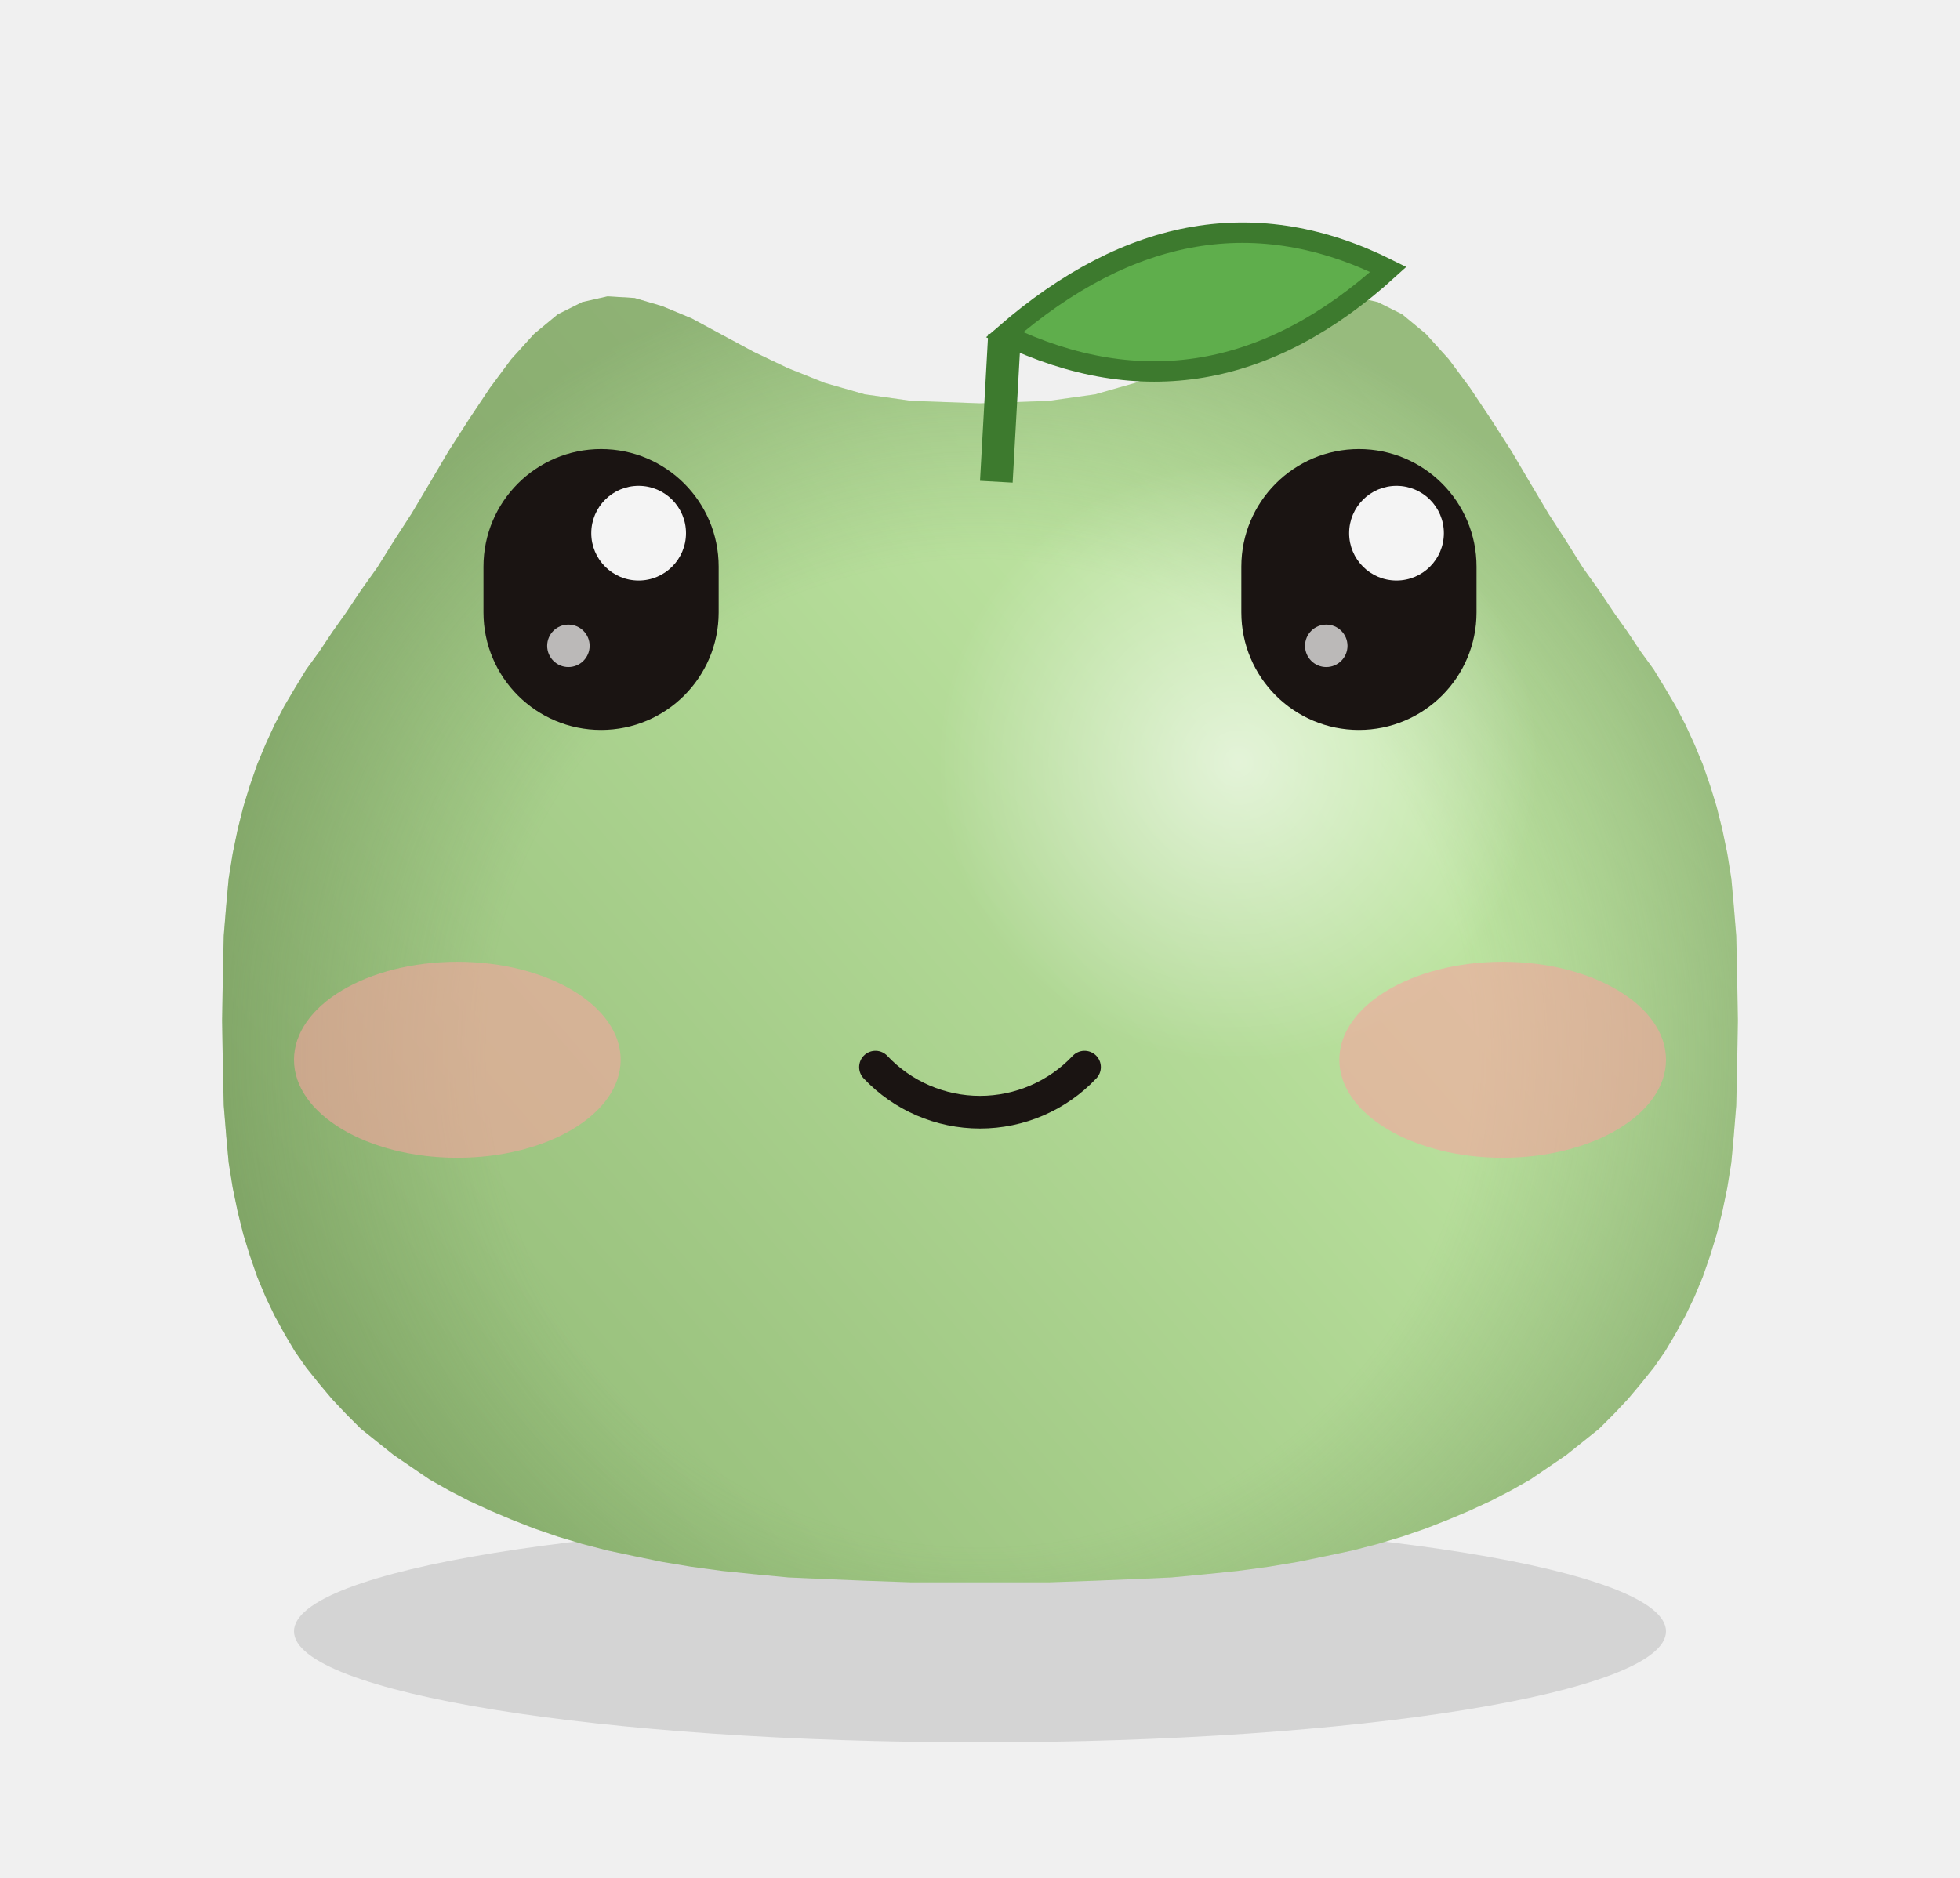
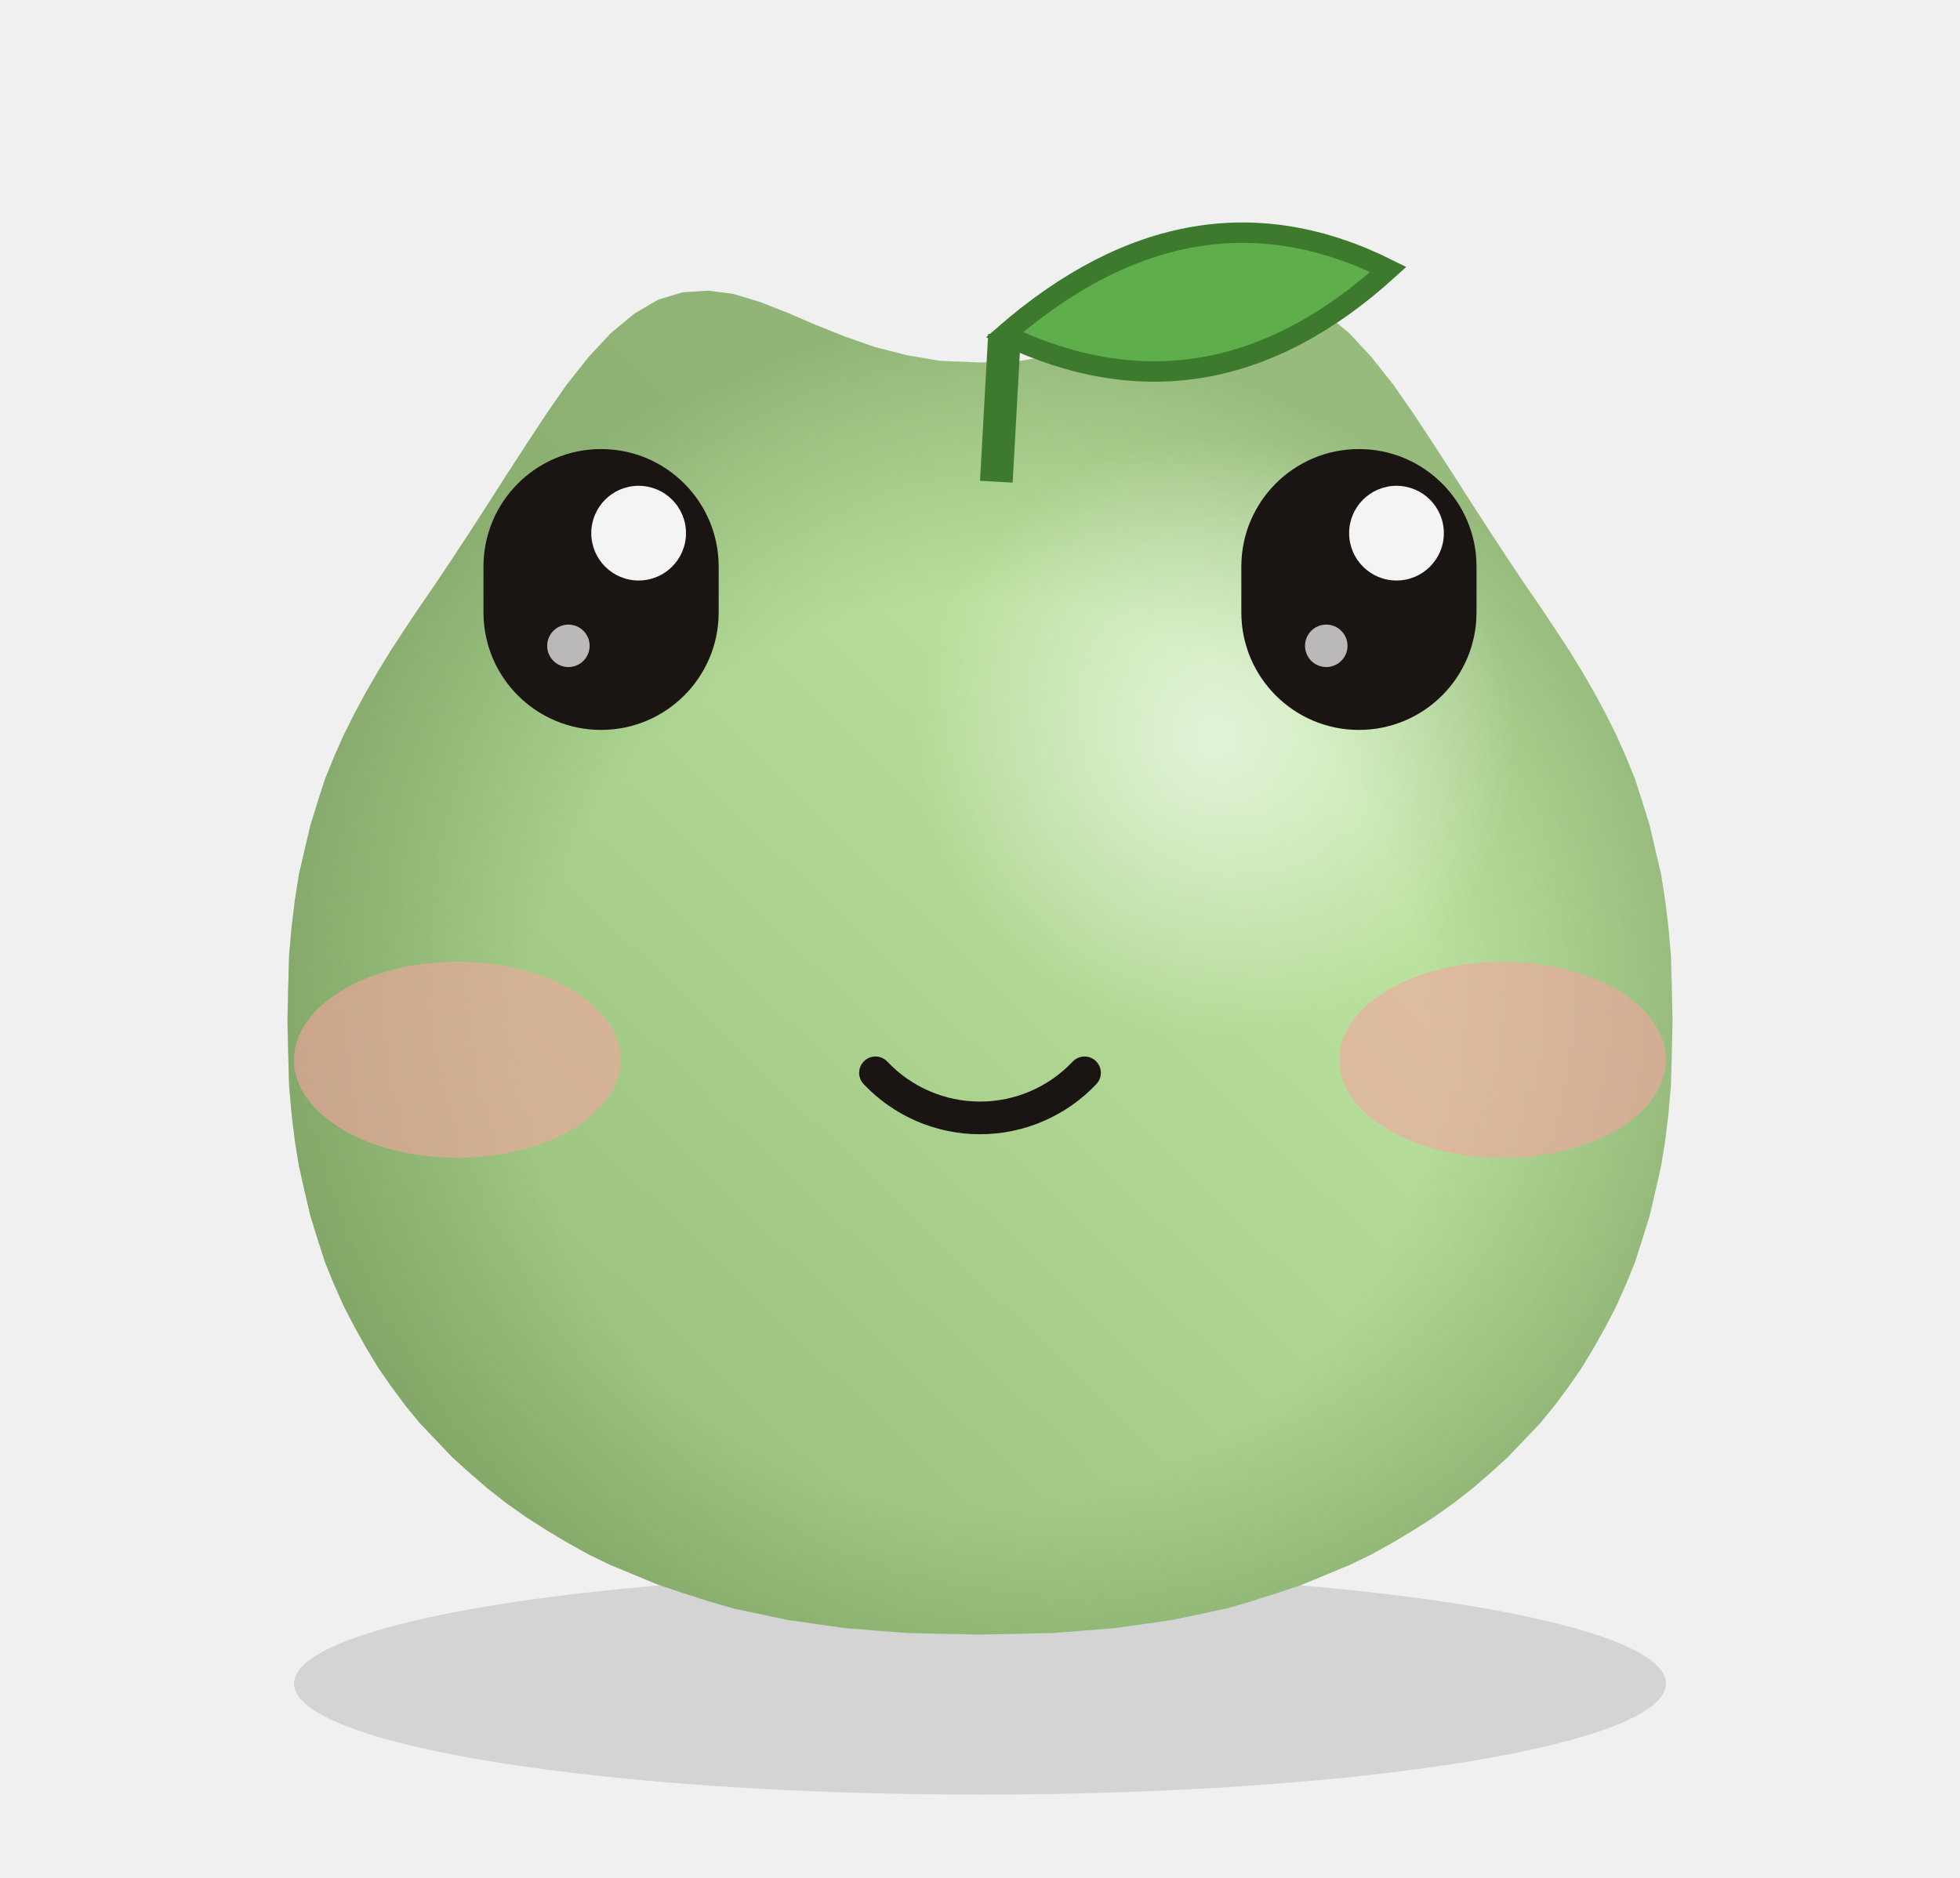
<svg xmlns="http://www.w3.org/2000/svg" viewBox="-120 -125 240 230" width="240" height="230">
  <defs>
-     <linearGradient id="g" gradientUnits="userSpaceOnUse" x1="65.0" y1="-58.5" x2="-74.2" y2="61.9">
+     <linearGradient id="g" gradientUnits="userSpaceOnUse" x1="59.4" y1="-63.9" x2="-67.8" y2="67.7">
      <stop offset="0" stop-color="#c7eeab" />
      <stop offset="1" stop-color="#91b975" />
    </linearGradient>
-     <radialGradient id="r" gradientUnits="userSpaceOnUse" cx="0" cy="4" r="97.4">
+     <radialGradient id="r" gradientUnits="userSpaceOnUse" cx="0" cy="4" r="89.0">
      <stop offset=".62" stop-color="#678850" stop-opacity="0" />
      <stop offset="1" stop-color="#678850" stop-opacity=".5" />
    </radialGradient>
-     <radialGradient id="h" gradientUnits="userSpaceOnUse" cx="31.6" cy="-31.6" r="36.8">
+     <radialGradient id="h" gradientUnits="userSpaceOnUse" cx="28.8" cy="-34.6" r="36.8">
      <stop offset="0" stop-color="#fff" stop-opacity=".6" />
      <stop offset="1" stop-color="#fff" stop-opacity="0" />
    </radialGradient>
  </defs>
-   <ellipse cx="0" cy="74.8" rx="84.0" ry="13.6" fill="#000" opacity=".12" />
-   <path d="M92.8 0.0 L92.7 6.3 L92.6 10.4 L92.3 14.1 L92.0 17.4 L91.5 20.5 L90.9 23.4 L90.2 26.2 L89.4 28.8 L88.5 31.4 L87.5 33.8 L86.4 36.1 L85.2 38.3 L83.9 40.5 L82.5 42.5 L80.9 44.5 L79.3 46.4 L77.6 48.2 L75.8 50.0 L73.8 51.6 L71.8 53.2 L69.6 54.7 L67.4 56.2 L65.1 57.5 L62.6 58.8 L60.0 60.0 L57.4 61.1 L54.6 62.2 L51.7 63.2 L48.7 64.1 L45.6 64.9 L42.3 65.6 L38.9 66.3 L35.3 66.9 L31.6 67.4 L27.7 67.8 L23.5 68.2 L19.0 68.4 L14.1 68.6 L8.4 68.8 L0.0 68.8 L-8.4 68.8 L-14.1 68.6 L-19.0 68.4 L-23.5 68.2 L-27.7 67.8 L-31.6 67.4 L-35.3 66.9 L-38.9 66.3 L-42.3 65.6 L-45.6 64.9 L-48.7 64.1 L-51.7 63.2 L-54.6 62.2 L-57.4 61.1 L-60.0 60.0 L-62.6 58.8 L-65.1 57.5 L-67.4 56.2 L-69.6 54.7 L-71.8 53.2 L-73.8 51.6 L-75.8 50.0 L-77.6 48.2 L-79.3 46.4 L-80.9 44.5 L-82.5 42.5 L-83.9 40.5 L-85.2 38.3 L-86.4 36.1 L-87.5 33.8 L-88.5 31.4 L-89.4 28.8 L-90.2 26.2 L-90.9 23.4 L-91.5 20.5 L-92.0 17.4 L-92.3 14.1 L-92.6 10.4 L-92.7 6.3 L-92.8 0.0 L-92.7 -6.3 L-92.6 -10.4 L-92.3 -14.1 L-92.0 -17.4 L-91.5 -20.5 L-90.9 -23.4 L-90.2 -26.2 L-89.4 -28.8 L-88.5 -31.4 L-87.5 -33.8 L-86.4 -36.2 L-85.2 -38.5 L-83.9 -40.7 L-82.5 -43.0 L-80.9 -45.2 L-79.3 -47.6 L-77.6 -50.0 L-75.8 -52.7 L-73.8 -55.5 L-71.8 -58.7 L-69.6 -62.1 L-67.4 -65.8 L-65.1 -69.7 L-62.6 -73.6 L-60.0 -77.5 L-57.4 -81.0 L-54.6 -84.1 L-51.7 -86.5 L-48.7 -88.0 L-45.6 -88.7 L-42.3 -88.5 L-38.9 -87.5 L-35.3 -86.0 L-31.6 -84.0 L-27.7 -81.9 L-23.5 -79.9 L-19.0 -78.1 L-14.1 -76.7 L-8.4 -75.9 L-0.0 -75.6 L8.4 -75.9 L14.1 -76.7 L19.0 -78.1 L23.5 -79.9 L27.7 -81.9 L31.6 -84.0 L35.3 -86.0 L38.9 -87.5 L42.3 -88.5 L45.6 -88.7 L48.7 -88.0 L51.7 -86.5 L54.6 -84.1 L57.4 -81.0 L60.0 -77.5 L62.6 -73.6 L65.1 -69.7 L67.4 -65.8 L69.6 -62.1 L71.8 -58.7 L73.8 -55.5 L75.8 -52.7 L77.6 -50.0 L79.3 -47.6 L80.9 -45.2 L82.5 -43.0 L83.9 -40.7 L85.2 -38.5 L86.4 -36.2 L87.5 -33.8 L88.5 -31.4 L89.4 -28.8 L90.2 -26.2 L90.9 -23.4 L91.5 -20.5 L92.0 -17.4 L92.3 -14.1 L92.6 -10.4 L92.7 -6.3Z" fill="url(#g)" />
-   <path d="M92.8 0.0 L92.7 6.3 L92.6 10.4 L92.3 14.1 L92.0 17.4 L91.5 20.5 L90.9 23.4 L90.2 26.2 L89.4 28.8 L88.5 31.4 L87.5 33.8 L86.4 36.1 L85.2 38.3 L83.9 40.5 L82.5 42.5 L80.9 44.5 L79.3 46.4 L77.6 48.2 L75.8 50.0 L73.8 51.6 L71.8 53.2 L69.6 54.7 L67.4 56.2 L65.1 57.5 L62.6 58.8 L60.0 60.0 L57.4 61.1 L54.6 62.2 L51.7 63.2 L48.7 64.1 L45.6 64.9 L42.3 65.6 L38.9 66.3 L35.3 66.9 L31.6 67.4 L27.7 67.8 L23.5 68.2 L19.0 68.4 L14.1 68.6 L8.4 68.8 L0.0 68.8 L-8.4 68.8 L-14.1 68.6 L-19.0 68.4 L-23.5 68.2 L-27.7 67.8 L-31.6 67.4 L-35.3 66.9 L-38.9 66.3 L-42.3 65.6 L-45.6 64.9 L-48.7 64.1 L-51.7 63.2 L-54.6 62.2 L-57.4 61.1 L-60.0 60.0 L-62.6 58.8 L-65.1 57.5 L-67.4 56.2 L-69.6 54.7 L-71.8 53.2 L-73.8 51.6 L-75.8 50.0 L-77.6 48.2 L-79.3 46.4 L-80.9 44.5 L-82.5 42.5 L-83.9 40.5 L-85.2 38.3 L-86.4 36.1 L-87.5 33.8 L-88.5 31.4 L-89.4 28.8 L-90.2 26.2 L-90.9 23.4 L-91.5 20.5 L-92.0 17.4 L-92.3 14.1 L-92.6 10.4 L-92.7 6.3 L-92.8 0.0 L-92.7 -6.3 L-92.6 -10.4 L-92.3 -14.1 L-92.0 -17.4 L-91.5 -20.5 L-90.9 -23.4 L-90.2 -26.2 L-89.4 -28.8 L-88.5 -31.4 L-87.5 -33.8 L-86.4 -36.2 L-85.2 -38.5 L-83.9 -40.7 L-82.5 -43.0 L-80.9 -45.2 L-79.3 -47.6 L-77.6 -50.0 L-75.8 -52.7 L-73.8 -55.5 L-71.8 -58.7 L-69.6 -62.1 L-67.4 -65.8 L-65.1 -69.7 L-62.6 -73.6 L-60.0 -77.5 L-57.4 -81.0 L-54.6 -84.1 L-51.7 -86.5 L-48.7 -88.0 L-45.6 -88.7 L-42.3 -88.5 L-38.9 -87.5 L-35.3 -86.0 L-31.6 -84.0 L-27.7 -81.9 L-23.5 -79.9 L-19.0 -78.1 L-14.1 -76.7 L-8.4 -75.9 L-0.0 -75.6 L8.4 -75.9 L14.1 -76.7 L19.0 -78.1 L23.5 -79.9 L27.7 -81.9 L31.6 -84.0 L35.3 -86.0 L38.9 -87.5 L42.3 -88.5 L45.6 -88.7 L48.7 -88.0 L51.7 -86.5 L54.6 -84.1 L57.4 -81.0 L60.0 -77.5 L62.6 -73.6 L65.1 -69.7 L67.4 -65.8 L69.6 -62.1 L71.8 -58.7 L73.8 -55.5 L75.8 -52.7 L77.6 -50.0 L79.3 -47.6 L80.9 -45.2 L82.5 -43.0 L83.9 -40.7 L85.2 -38.5 L86.4 -36.2 L87.5 -33.8 L88.5 -31.4 L89.4 -28.8 L90.2 -26.2 L90.9 -23.4 L91.5 -20.5 L92.0 -17.4 L92.3 -14.1 L92.6 -10.4 L92.7 -6.3Z" fill="url(#r)" />
-   <path d="M92.8 0.0 L92.7 6.3 L92.6 10.4 L92.3 14.1 L92.0 17.4 L91.5 20.5 L90.9 23.4 L90.2 26.2 L89.4 28.8 L88.5 31.4 L87.5 33.8 L86.4 36.1 L85.2 38.3 L83.9 40.5 L82.5 42.5 L80.9 44.5 L79.3 46.4 L77.6 48.2 L75.8 50.0 L73.8 51.6 L71.8 53.2 L69.6 54.7 L67.4 56.2 L65.1 57.5 L62.6 58.8 L60.0 60.0 L57.4 61.1 L54.6 62.2 L51.7 63.2 L48.7 64.1 L45.6 64.9 L42.3 65.6 L38.9 66.3 L35.3 66.9 L31.6 67.4 L27.7 67.8 L23.5 68.2 L19.0 68.4 L14.1 68.6 L8.4 68.8 L0.0 68.8 L-8.4 68.8 L-14.1 68.6 L-19.0 68.4 L-23.5 68.2 L-27.7 67.8 L-31.6 67.4 L-35.3 66.9 L-38.9 66.3 L-42.3 65.6 L-45.6 64.9 L-48.7 64.1 L-51.7 63.2 L-54.6 62.2 L-57.4 61.1 L-60.0 60.0 L-62.6 58.8 L-65.1 57.5 L-67.4 56.2 L-69.6 54.7 L-71.8 53.2 L-73.8 51.6 L-75.8 50.0 L-77.6 48.2 L-79.3 46.4 L-80.9 44.5 L-82.5 42.5 L-83.9 40.5 L-85.2 38.3 L-86.4 36.1 L-87.5 33.8 L-88.5 31.4 L-89.4 28.8 L-90.2 26.2 L-90.9 23.4 L-91.5 20.5 L-92.0 17.4 L-92.3 14.1 L-92.6 10.4 L-92.7 6.3 L-92.8 0.0 L-92.7 -6.3 L-92.6 -10.4 L-92.3 -14.1 L-92.0 -17.4 L-91.5 -20.5 L-90.9 -23.4 L-90.2 -26.2 L-89.4 -28.8 L-88.5 -31.4 L-87.5 -33.8 L-86.4 -36.2 L-85.2 -38.5 L-83.9 -40.7 L-82.5 -43.0 L-80.9 -45.2 L-79.3 -47.6 L-77.6 -50.0 L-75.8 -52.7 L-73.8 -55.5 L-71.8 -58.7 L-69.6 -62.1 L-67.4 -65.8 L-65.1 -69.7 L-62.6 -73.6 L-60.0 -77.5 L-57.4 -81.0 L-54.6 -84.1 L-51.7 -86.5 L-48.7 -88.0 L-45.6 -88.7 L-42.3 -88.5 L-38.9 -87.5 L-35.3 -86.0 L-31.6 -84.0 L-27.7 -81.9 L-23.5 -79.9 L-19.0 -78.1 L-14.1 -76.7 L-8.4 -75.9 L-0.0 -75.6 L8.4 -75.9 L14.1 -76.7 L19.0 -78.1 L23.5 -79.9 L27.7 -81.9 L31.6 -84.0 L35.3 -86.0 L38.9 -87.5 L42.3 -88.5 L45.6 -88.7 L48.7 -88.0 L51.7 -86.5 L54.6 -84.1 L57.4 -81.0 L60.0 -77.5 L62.6 -73.6 L65.1 -69.7 L67.4 -65.8 L69.6 -62.1 L71.8 -58.7 L73.8 -55.5 L75.8 -52.7 L77.6 -50.0 L79.3 -47.6 L80.9 -45.2 L82.5 -43.0 L83.9 -40.7 L85.2 -38.5 L86.4 -36.2 L87.5 -33.8 L88.5 -31.4 L89.4 -28.8 L90.2 -26.2 L90.9 -23.4 L91.5 -20.5 L92.0 -17.4 L92.3 -14.1 L92.6 -10.4 L92.7 -6.3Z" fill="url(#h)" />
+   <ellipse cx="0" cy="81.2" rx="84.0" ry="13.6" fill="#000" opacity=".12" />
+   <path d="M84.8 0.0 L84.7 4.4 L84.6 8.0 L84.3 11.4 L83.9 14.7 L83.4 17.8 L82.7 20.9 L82.0 23.9 L81.1 26.8 L80.2 29.6 L79.1 32.3 L77.9 35.0 L76.6 37.5 L75.2 40.0 L73.7 42.5 L72.1 44.8 L70.4 47.1 L68.6 49.3 L66.6 51.4 L64.6 53.5 L62.5 55.4 L60.3 57.3 L58.0 59.1 L55.6 60.8 L53.1 62.4 L50.6 63.9 L47.9 65.4 L45.2 66.7 L42.3 67.9 L39.4 69.1 L36.4 70.1 L33.3 71.1 L30.2 72.0 L26.9 72.7 L23.6 73.4 L20.1 73.9 L16.6 74.4 L12.9 74.7 L9.0 75.0 L4.9 75.1 L0.0 75.2 L-4.9 75.1 L-9.0 75.0 L-12.9 74.7 L-16.6 74.4 L-20.1 73.9 L-23.6 73.4 L-26.9 72.7 L-30.2 72.0 L-33.3 71.1 L-36.4 70.1 L-39.4 69.1 L-42.3 67.9 L-45.2 66.7 L-47.9 65.4 L-50.6 63.9 L-53.1 62.4 L-55.6 60.8 L-58.0 59.1 L-60.3 57.3 L-62.5 55.4 L-64.6 53.5 L-66.6 51.4 L-68.6 49.3 L-70.4 47.1 L-72.1 44.8 L-73.7 42.5 L-75.2 40.0 L-76.6 37.5 L-77.9 35.0 L-79.1 32.3 L-80.2 29.6 L-81.1 26.8 L-82.0 23.9 L-82.7 20.9 L-83.4 17.8 L-83.9 14.7 L-84.3 11.4 L-84.6 8.0 L-84.7 4.4 L-84.8 0.0 L-84.7 -4.4 L-84.6 -8.0 L-84.3 -11.4 L-83.9 -14.7 L-83.4 -17.9 L-82.7 -20.9 L-82.0 -23.9 L-81.1 -26.8 L-80.2 -29.6 L-79.1 -32.3 L-77.9 -35.0 L-76.6 -37.6 L-75.2 -40.2 L-73.7 -42.8 L-72.1 -45.4 L-70.4 -48.0 L-68.6 -50.7 L-66.6 -53.6 L-64.6 -56.6 L-62.5 -59.8 L-60.3 -63.2 L-58.0 -66.8 L-55.6 -70.5 L-53.1 -74.3 L-50.6 -77.9 L-47.9 -81.3 L-45.2 -84.2 L-42.3 -86.6 L-39.4 -88.3 L-36.4 -89.2 L-33.3 -89.4 L-30.2 -89.0 L-26.9 -88.0 L-23.6 -86.7 L-20.1 -85.2 L-16.6 -83.8 L-12.9 -82.5 L-9.0 -81.5 L-4.9 -80.8 L-0.0 -80.6 L4.9 -80.8 L9.0 -81.5 L12.9 -82.5 L16.6 -83.8 L20.1 -85.2 L23.6 -86.7 L26.9 -88.0 L30.2 -89.0 L33.3 -89.4 L36.4 -89.2 L39.4 -88.3 L42.3 -86.6 L45.2 -84.2 L47.9 -81.3 L50.6 -77.9 L53.1 -74.3 L55.6 -70.5 L58.0 -66.8 L60.3 -63.2 L62.5 -59.8 L64.6 -56.6 L66.6 -53.6 L68.6 -50.7 L70.4 -48.0 L72.1 -45.4 L73.7 -42.8 L75.2 -40.2 L76.6 -37.6 L77.9 -35.0 L79.1 -32.3 L80.2 -29.6 L81.1 -26.8 L82.0 -23.9 L82.7 -20.9 L83.4 -17.9 L83.9 -14.7 L84.3 -11.4 L84.6 -8.0 L84.7 -4.4Z" fill="url(#g)" />
+   <path d="M84.8 0.0 L84.7 4.4 L84.6 8.0 L84.3 11.4 L83.9 14.7 L83.4 17.8 L82.7 20.9 L82.0 23.9 L81.1 26.8 L80.2 29.6 L79.1 32.3 L77.9 35.0 L76.6 37.5 L75.2 40.0 L73.7 42.5 L72.1 44.8 L70.4 47.1 L68.6 49.3 L66.6 51.4 L64.6 53.5 L62.5 55.4 L60.3 57.3 L58.0 59.1 L55.6 60.8 L53.1 62.4 L50.6 63.9 L47.9 65.4 L45.2 66.7 L42.3 67.9 L39.4 69.1 L36.4 70.1 L33.3 71.1 L30.2 72.0 L26.9 72.7 L23.6 73.4 L20.1 73.9 L16.6 74.4 L12.9 74.7 L9.0 75.0 L4.9 75.1 L0.0 75.2 L-4.9 75.1 L-9.0 75.0 L-12.9 74.7 L-16.6 74.4 L-20.1 73.9 L-23.6 73.4 L-26.9 72.7 L-30.2 72.0 L-33.3 71.1 L-36.4 70.1 L-39.4 69.1 L-42.3 67.9 L-45.2 66.7 L-47.9 65.4 L-50.6 63.9 L-53.1 62.4 L-55.6 60.8 L-58.0 59.1 L-60.3 57.3 L-62.5 55.4 L-64.6 53.5 L-66.6 51.4 L-68.6 49.3 L-70.4 47.1 L-72.1 44.8 L-73.7 42.5 L-75.2 40.0 L-76.6 37.5 L-77.9 35.0 L-79.1 32.3 L-80.2 29.6 L-81.1 26.8 L-82.0 23.9 L-82.7 20.9 L-83.4 17.8 L-83.9 14.7 L-84.3 11.4 L-84.6 8.0 L-84.7 4.4 L-84.8 0.0 L-84.7 -4.4 L-84.6 -8.0 L-84.3 -11.4 L-83.9 -14.7 L-83.4 -17.9 L-82.7 -20.9 L-82.0 -23.9 L-81.1 -26.8 L-80.2 -29.6 L-79.1 -32.3 L-77.9 -35.0 L-76.6 -37.6 L-75.2 -40.2 L-73.7 -42.8 L-72.1 -45.4 L-70.4 -48.0 L-68.6 -50.7 L-66.6 -53.6 L-64.6 -56.6 L-62.5 -59.8 L-60.3 -63.2 L-58.0 -66.8 L-55.6 -70.5 L-53.1 -74.3 L-50.6 -77.9 L-47.9 -81.3 L-45.2 -84.2 L-42.3 -86.6 L-39.4 -88.3 L-36.4 -89.2 L-33.3 -89.4 L-30.2 -89.0 L-26.9 -88.0 L-23.6 -86.7 L-20.1 -85.2 L-16.6 -83.8 L-12.9 -82.5 L-9.0 -81.5 L-4.9 -80.8 L-0.0 -80.6 L4.9 -80.8 L9.0 -81.5 L12.9 -82.5 L16.6 -83.8 L20.1 -85.2 L23.6 -86.7 L26.9 -88.0 L30.2 -89.0 L33.3 -89.4 L36.4 -89.2 L39.4 -88.3 L42.3 -86.6 L45.2 -84.2 L47.9 -81.3 L50.6 -77.9 L53.1 -74.3 L55.6 -70.5 L58.0 -66.8 L60.3 -63.2 L62.5 -59.8 L64.6 -56.6 L66.6 -53.6 L68.6 -50.7 L70.4 -48.0 L72.1 -45.4 L73.7 -42.8 L75.2 -40.2 L76.6 -37.6 L77.9 -35.0 L79.1 -32.3 L80.2 -29.6 L81.1 -26.8 L82.0 -23.9 L82.7 -20.9 L83.4 -17.9 L83.9 -14.7 L84.3 -11.4 L84.6 -8.0 L84.7 -4.4Z" fill="url(#r)" />
+   <path d="M84.8 0.0 L84.7 4.4 L84.6 8.0 L84.3 11.4 L83.9 14.7 L83.4 17.8 L82.7 20.9 L82.0 23.9 L81.1 26.8 L80.2 29.6 L79.1 32.3 L77.9 35.0 L76.6 37.5 L75.2 40.0 L73.7 42.5 L72.1 44.8 L70.4 47.1 L68.6 49.3 L66.6 51.4 L64.6 53.5 L62.5 55.4 L60.3 57.3 L58.0 59.1 L55.6 60.8 L53.1 62.4 L50.6 63.9 L47.9 65.4 L45.2 66.7 L42.3 67.9 L39.4 69.1 L36.4 70.1 L33.3 71.1 L30.2 72.0 L26.9 72.7 L23.6 73.4 L20.1 73.9 L16.6 74.4 L12.9 74.7 L9.0 75.0 L4.9 75.1 L0.0 75.2 L-4.9 75.1 L-9.0 75.0 L-12.9 74.7 L-16.6 74.4 L-20.1 73.9 L-23.6 73.4 L-26.9 72.7 L-30.2 72.0 L-33.3 71.1 L-36.4 70.1 L-39.4 69.1 L-42.3 67.9 L-45.2 66.7 L-47.9 65.4 L-50.6 63.9 L-53.1 62.4 L-55.6 60.8 L-58.0 59.1 L-60.3 57.3 L-62.5 55.4 L-64.6 53.5 L-66.6 51.4 L-68.6 49.3 L-70.4 47.1 L-72.1 44.8 L-73.7 42.5 L-75.2 40.0 L-76.6 37.5 L-77.9 35.0 L-79.1 32.3 L-80.2 29.6 L-81.1 26.8 L-82.0 23.9 L-82.7 20.9 L-83.4 17.8 L-83.9 14.7 L-84.3 11.4 L-84.6 8.0 L-84.7 4.4 L-84.8 0.0 L-84.7 -4.4 L-84.6 -8.0 L-84.3 -11.4 L-83.9 -14.7 L-83.4 -17.9 L-82.7 -20.9 L-82.0 -23.9 L-81.1 -26.8 L-80.2 -29.6 L-79.1 -32.3 L-77.9 -35.0 L-76.6 -37.6 L-75.2 -40.2 L-73.7 -42.8 L-72.1 -45.4 L-70.4 -48.0 L-68.6 -50.7 L-66.6 -53.6 L-64.6 -56.6 L-62.5 -59.8 L-60.3 -63.2 L-58.0 -66.8 L-55.6 -70.5 L-53.1 -74.3 L-50.6 -77.9 L-47.9 -81.3 L-45.2 -84.2 L-42.3 -86.6 L-39.4 -88.3 L-36.4 -89.2 L-33.3 -89.4 L-30.2 -89.0 L-26.9 -88.0 L-23.6 -86.7 L-20.1 -85.2 L-16.6 -83.8 L-12.9 -82.5 L-9.0 -81.5 L-4.9 -80.8 L-0.0 -80.6 L4.9 -80.8 L9.0 -81.5 L12.9 -82.5 L16.6 -83.8 L20.1 -85.2 L23.6 -86.7 L26.9 -88.0 L30.2 -89.0 L33.3 -89.4 L36.4 -89.2 L39.4 -88.3 L42.3 -86.6 L45.2 -84.2 L47.9 -81.3 L50.6 -77.9 L53.1 -74.3 L55.6 -70.5 L58.0 -66.8 L60.3 -63.2 L62.5 -59.8 L64.6 -56.6 L66.6 -53.6 L68.6 -50.7 L70.4 -48.0 L72.1 -45.4 L73.7 -42.8 L75.2 -40.2 L76.6 -37.6 L77.9 -35.0 L79.1 -32.3 L80.2 -29.6 L81.1 -26.8 L82.0 -23.9 L82.7 -20.9 L83.4 -17.9 L83.9 -14.7 L84.3 -11.4 L84.6 -8.0 L84.7 -4.4Z" fill="url(#h)" />
  <path d="M2 -66 L3 -84" stroke="#3d7a2e" stroke-width="4" />
  <path d="M3 -84 Q26 -104 50 -92 Q28 -72 3 -84Z" fill="#5fae4c" stroke="#3d7a2e" stroke-width="2.5" />
  <ellipse cx="-64.0" cy="4.8" rx="20.0" ry="12.0" fill="#f7a3a0" opacity=".6" />
  <ellipse cx="64.0" cy="4.8" rx="20.0" ry="12.0" fill="#f7a3a0" opacity=".6" />
  <rect x="-60.8" y="-70.0" width="28.8" height="34.4" rx="14.4" fill="#1a1412" />
  <circle cx="-41.8" cy="-59.7" r="5.8" fill="#fff" opacity=".95" />
  <circle cx="-50.4" cy="-45.9" r="2.6" fill="#fff" opacity=".7" />
  <rect x="32.0" y="-70.0" width="28.8" height="34.4" rx="14.4" fill="#1a1412" />
  <circle cx="51.0" cy="-59.7" r="5.8" fill="#fff" opacity=".95" />
  <circle cx="42.4" cy="-45.9" r="2.6" fill="#fff" opacity=".7" />
-   <path d="M-12.8 5.7 A17.6 17.6 0 0 0 12.8 5.7" fill="none" stroke="#1a1412" stroke-width="4" stroke-linecap="round" />
+   <path d="M-12.8 6.4 A17.6 17.6 0 0 0 12.8 6.4" fill="none" stroke="#1a1412" stroke-width="4" stroke-linecap="round" />
</svg>
